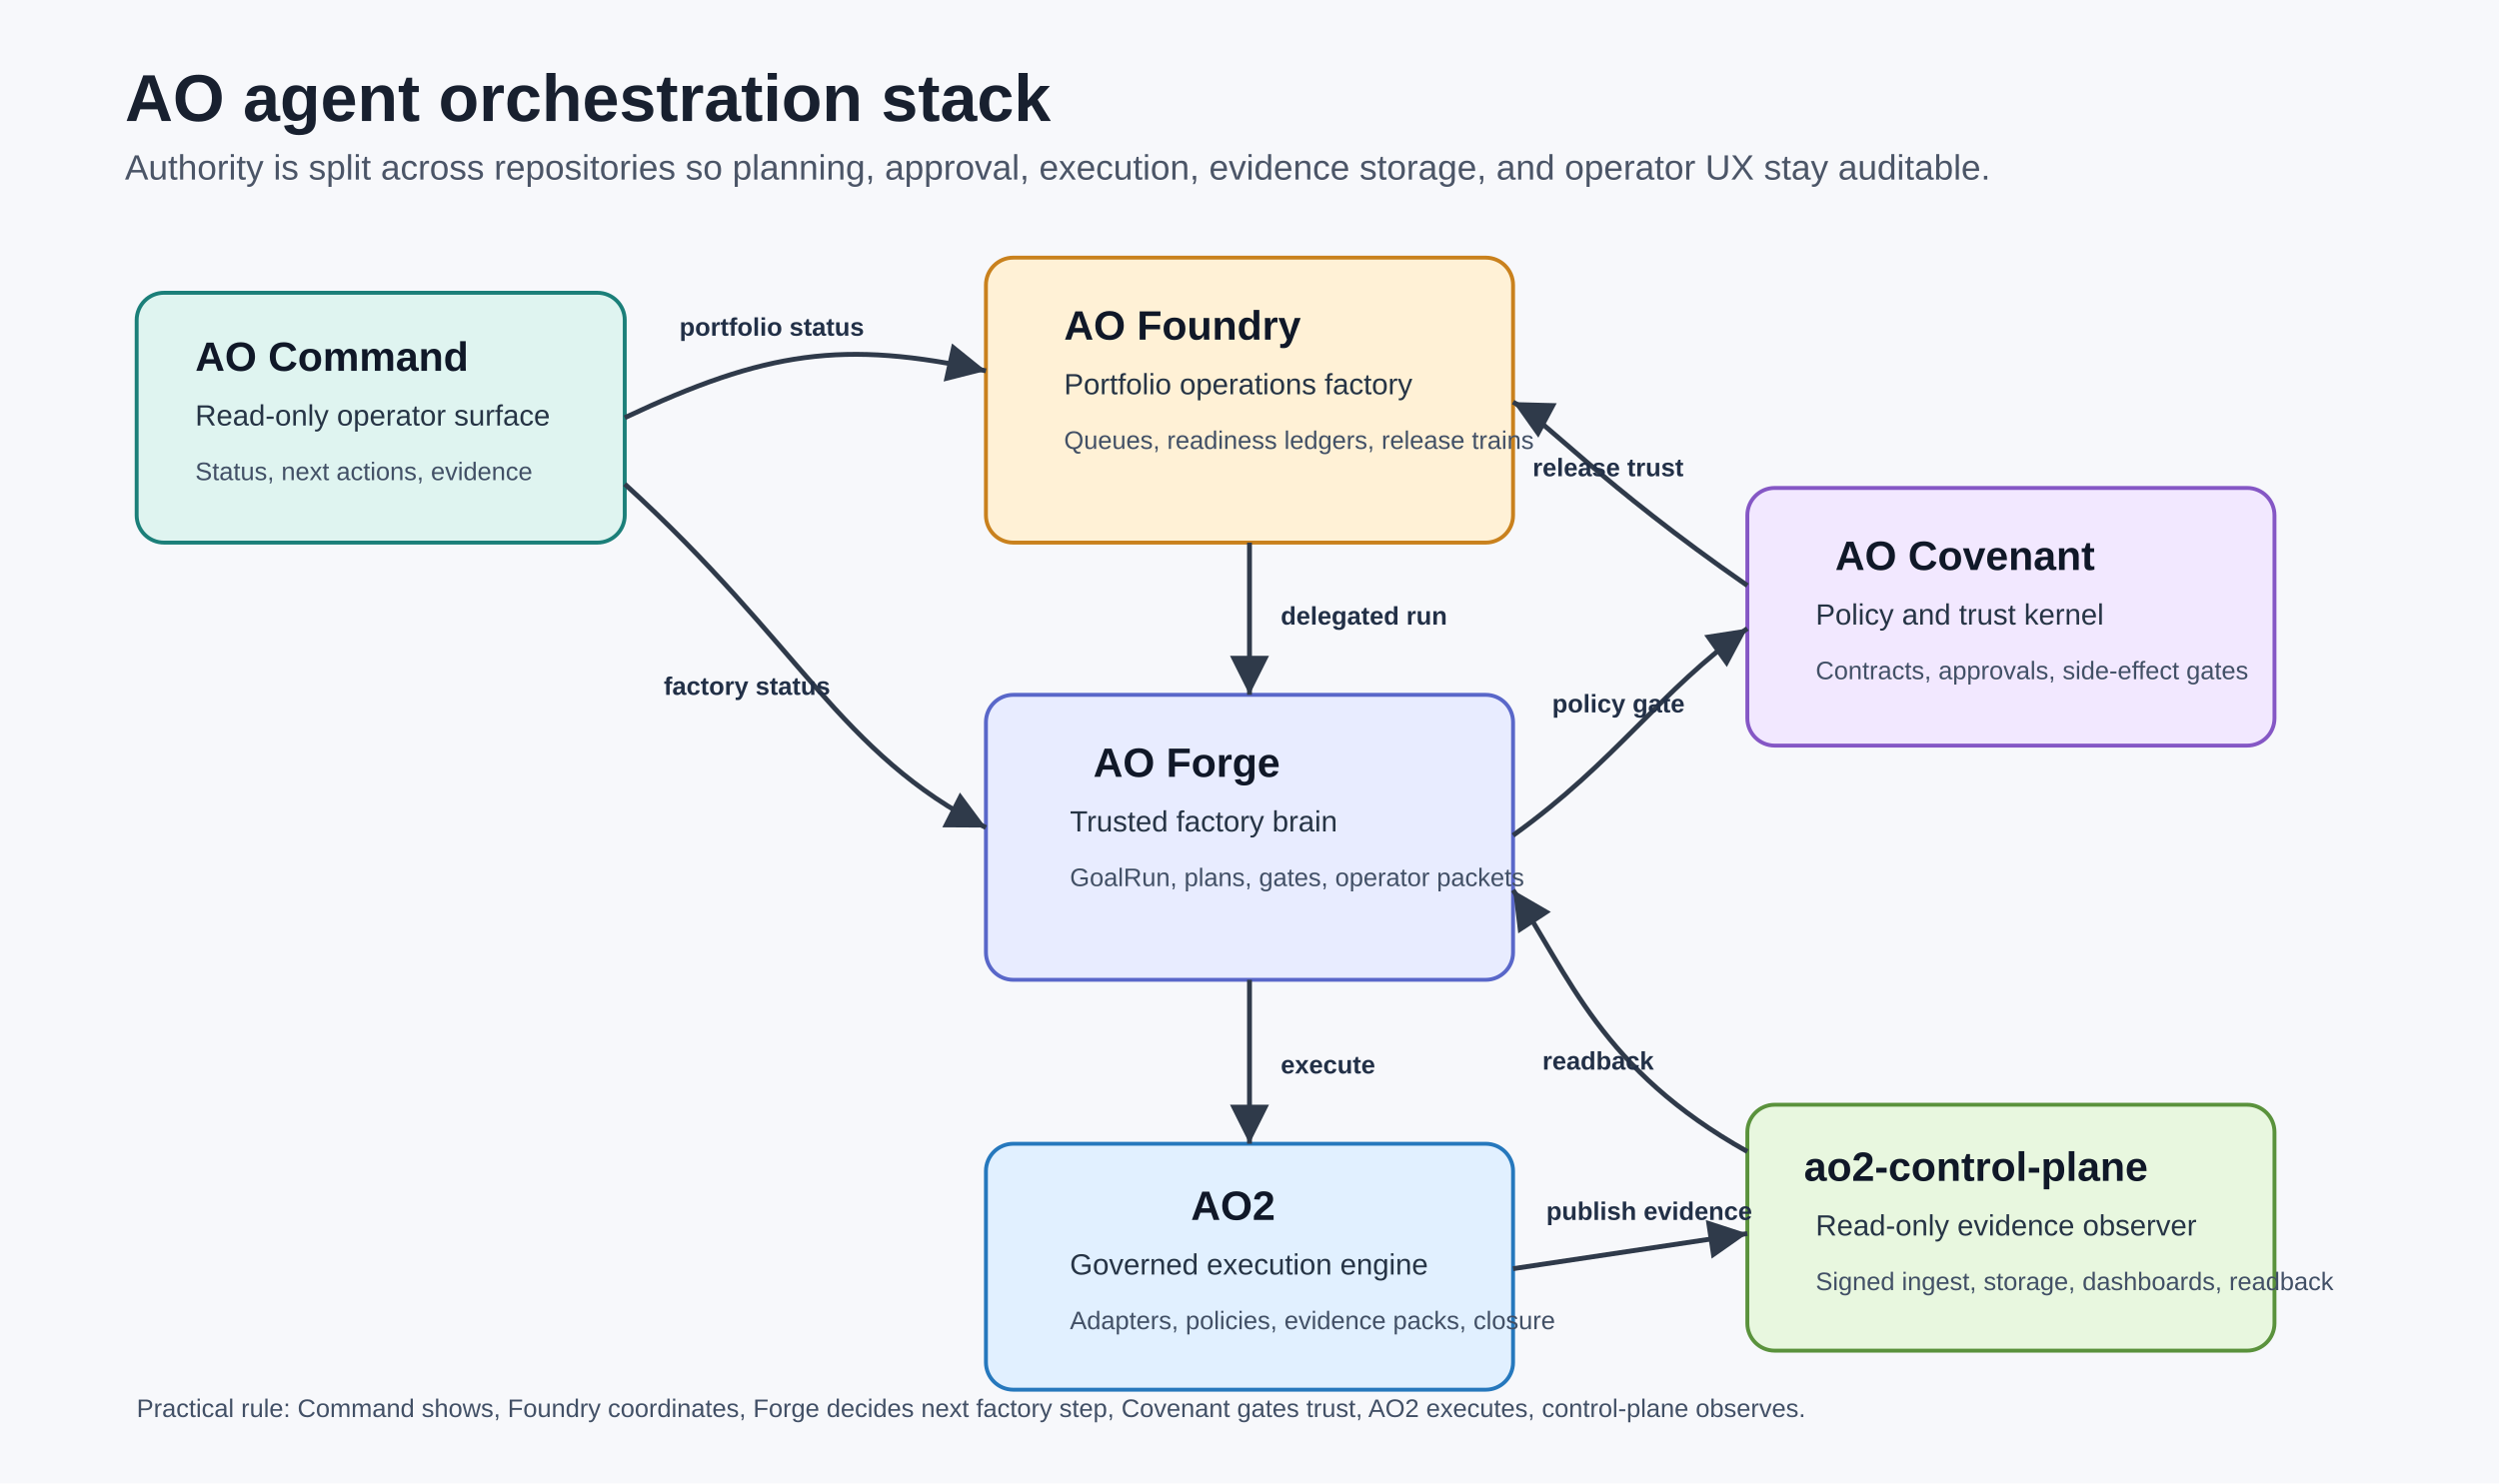
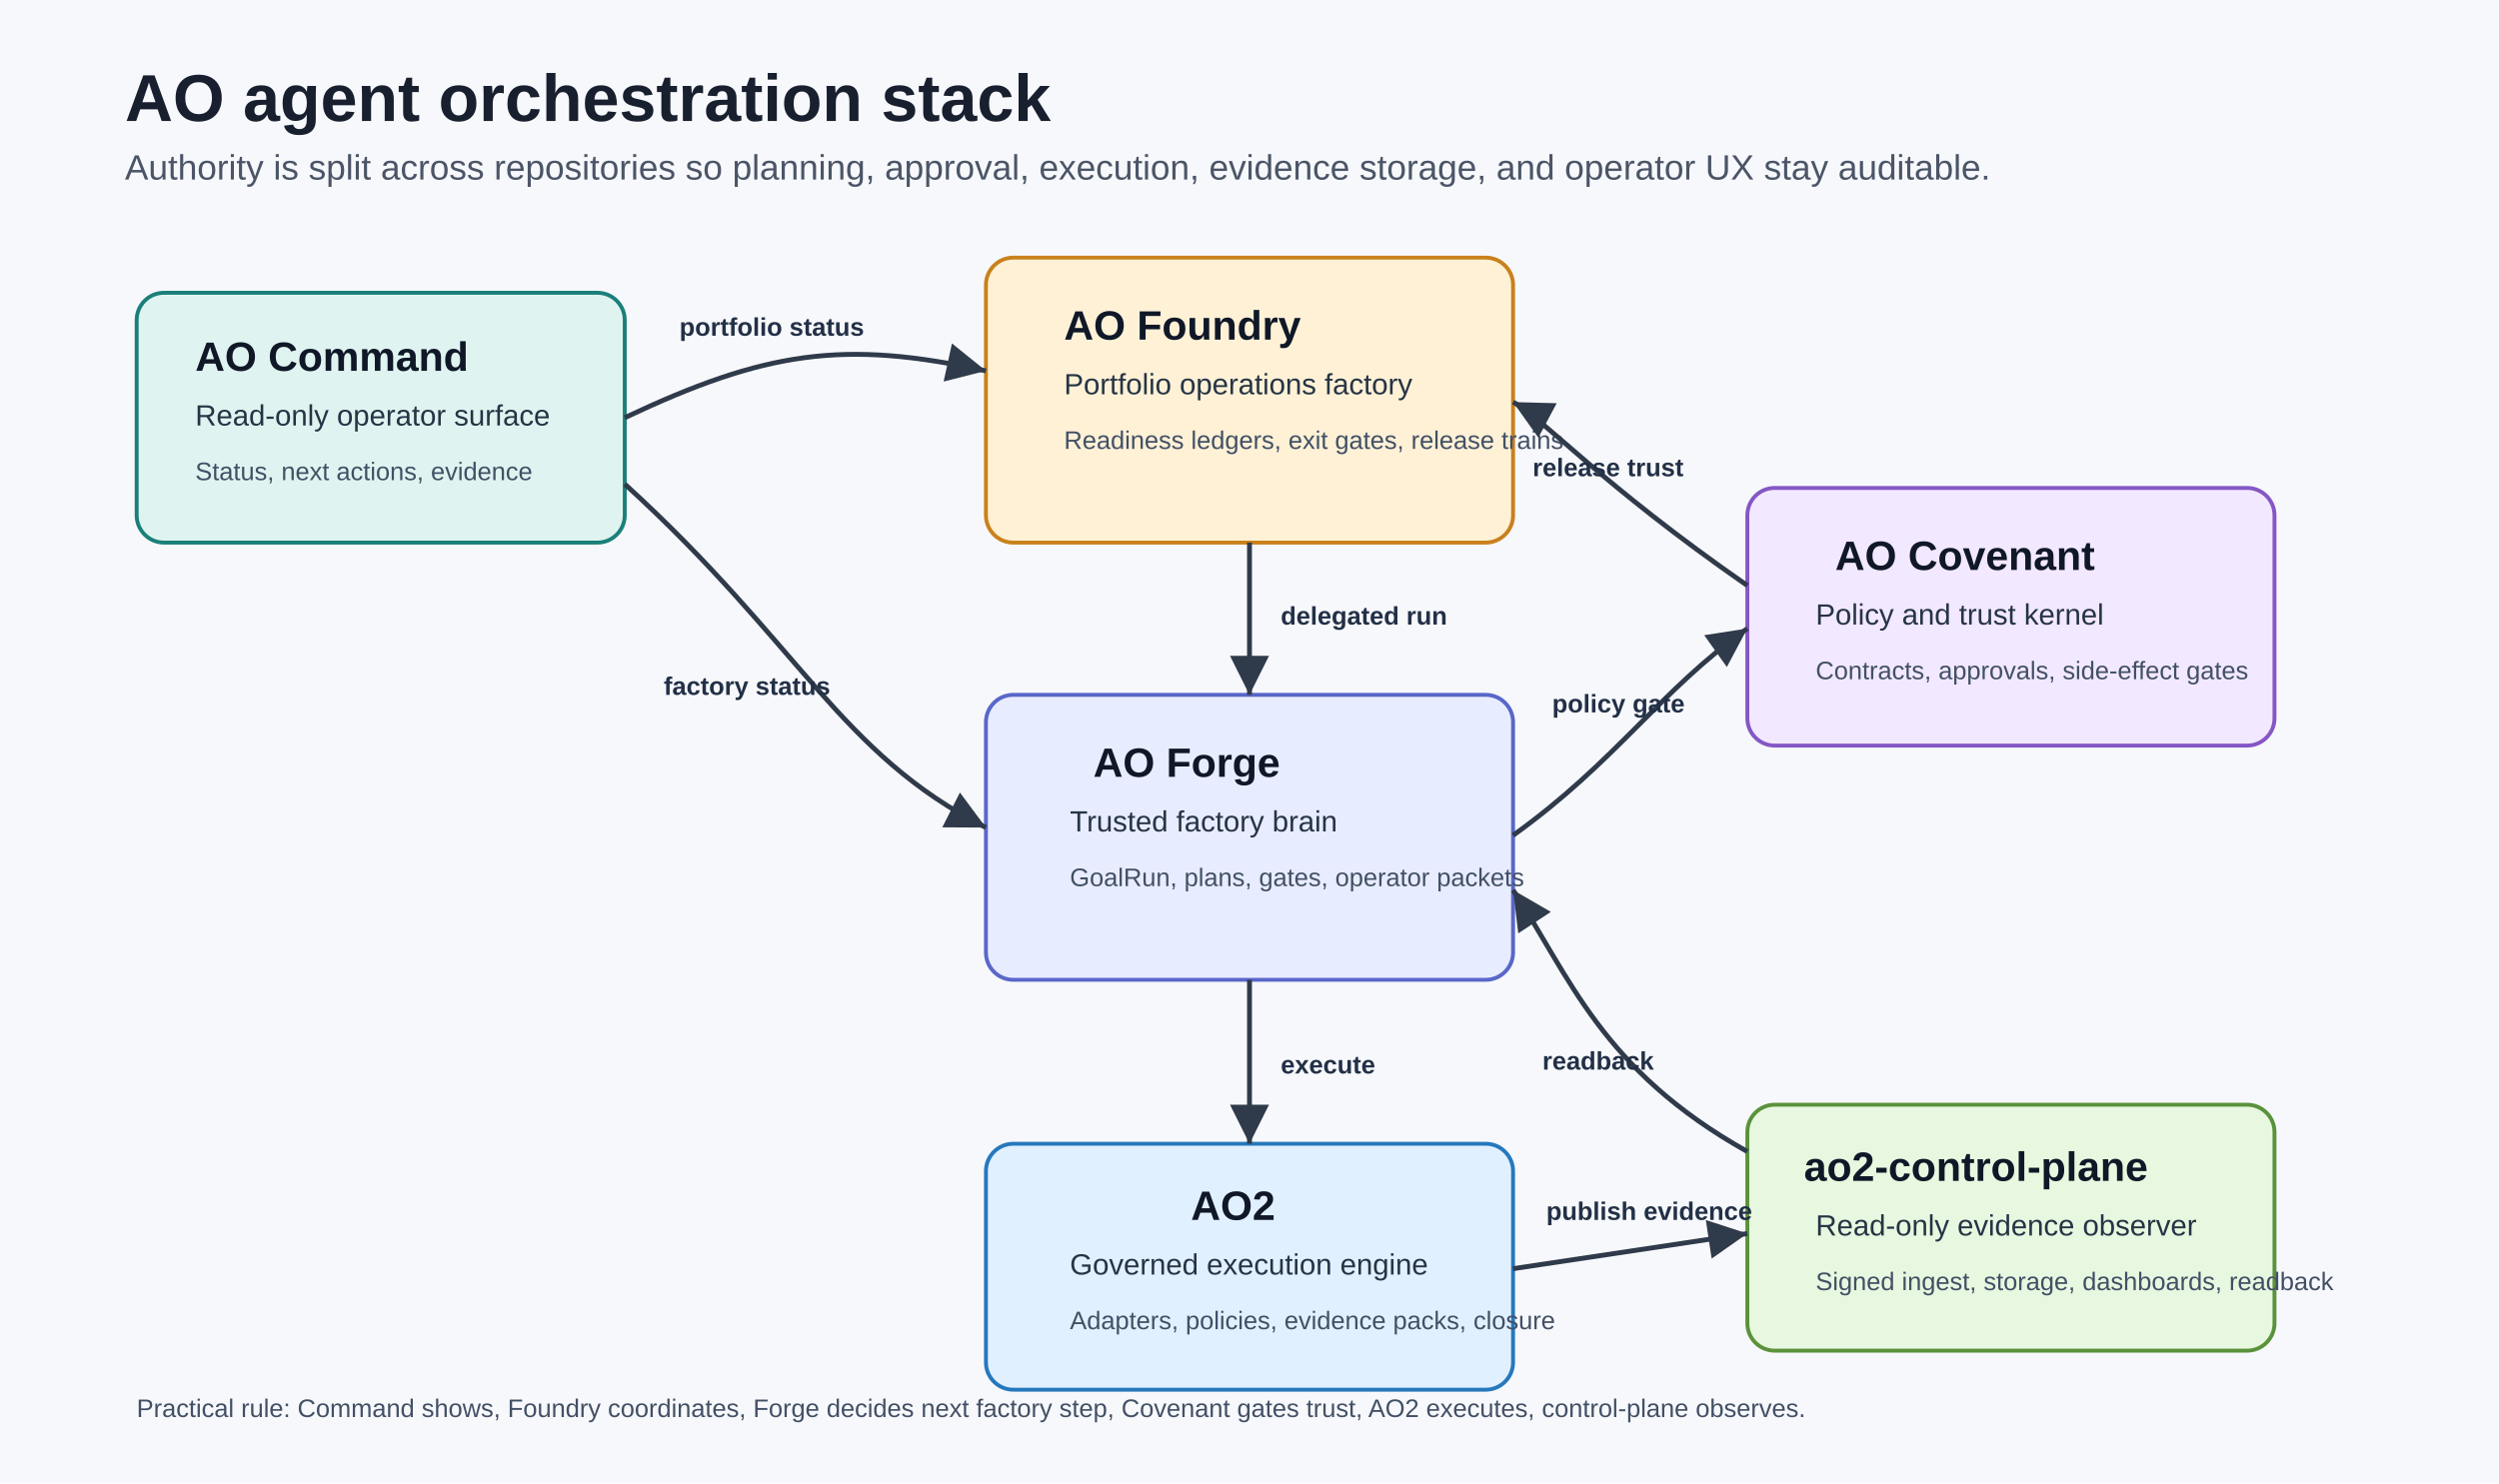
<svg xmlns="http://www.w3.org/2000/svg" width="1280" height="760" viewBox="0 0 1280 760" role="img" aria-labelledby="title desc">
  <defs>
    <marker id="arrow" markerWidth="12" markerHeight="12" refX="10" refY="6" orient="auto">
      <path d="M2,2 L10,6 L2,10 Z" fill="#2f3a4a" />
    </marker>
    <style>
      .bg { fill: #f7f8fb; }
      .title { font: 700 34px Arial, sans-serif; fill: #18202f; }
      .subtitle { font: 400 18px Arial, sans-serif; fill: #4b5567; }
      .box { stroke-width: 2; rx: 14; }
      .repo { font: 700 21px Arial, sans-serif; fill: #101828; }
      .role { font: 400 15px Arial, sans-serif; fill: #263445; }
      .small { font: 400 13px Arial, sans-serif; fill: #425066; }
      .arrow { stroke: #2f3a4a; stroke-width: 2.5; marker-end: url(#arrow); fill: none; }
      .label { font: 700 13px Arial, sans-serif; fill: #223047; }
    </style>
  </defs>
  <rect class="bg" width="1280" height="760" />
  <text class="title" x="64" y="62">AO agent orchestration stack</text>
  <text class="subtitle" x="64" y="92">Authority is split across repositories so planning, approval, execution, evidence storage, and operator UX stay auditable.</text>
  <rect class="box" x="70" y="150" width="250" height="128" fill="#dff4f0" stroke="#1b7f79" />
  <text class="repo" x="100" y="190">AO Command</text>
  <text class="role" x="100" y="218">Read-only operator surface</text>
  <text class="small" x="100" y="246">Status, next actions, evidence</text>
  <rect class="box" x="505" y="132" width="270" height="146" fill="#fff1d6" stroke="#c9811d" />
  <text class="repo" x="545" y="174">AO Foundry</text>
  <text class="role" x="545" y="202">Portfolio operations factory</text>
-   <text class="small" x="545" y="230">Queues, readiness ledgers, release trains</text>
+   <text class="small" x="545" y="230">Readiness ledgers, exit gates, release trains</text>
  <rect class="box" x="505" y="356" width="270" height="146" fill="#e8ecff" stroke="#5967c9" />
  <text class="repo" x="560" y="398">AO Forge</text>
  <text class="role" x="548" y="426">Trusted factory brain</text>
  <text class="small" x="548" y="454">GoalRun, plans, gates, operator packets</text>
  <rect class="box" x="895" y="250" width="270" height="132" fill="#f2e8ff" stroke="#8557c5" />
  <text class="repo" x="940" y="292">AO Covenant</text>
  <text class="role" x="930" y="320">Policy and trust kernel</text>
  <text class="small" x="930" y="348">Contracts, approvals, side-effect gates</text>
  <rect class="box" x="505" y="586" width="270" height="126" fill="#e1f0ff" stroke="#2678bd" />
  <text class="repo" x="610" y="625">AO2</text>
  <text class="role" x="548" y="653">Governed execution engine</text>
  <text class="small" x="548" y="681">Adapters, policies, evidence packs, closure</text>
  <rect class="box" x="895" y="566" width="270" height="126" fill="#e8f7df" stroke="#5a923c" />
  <text class="repo" x="924" y="605">ao2-control-plane</text>
  <text class="role" x="930" y="633">Read-only evidence observer</text>
  <text class="small" x="930" y="661">Signed ingest, storage, dashboards, readback</text>
  <path class="arrow" d="M320 214 C392 180 432 174 505 190" />
  <text class="label" x="348" y="172">portfolio status</text>
  <path class="arrow" d="M320 248 C410 330 430 386 505 424" />
  <text class="label" x="340" y="356">factory status</text>
  <path class="arrow" d="M640 278 L640 356" />
  <text class="label" x="656" y="320">delegated run</text>
  <path class="arrow" d="M775 428 C828 390 850 354 895 322" />
  <text class="label" x="795" y="365">policy gate</text>
  <path class="arrow" d="M640 502 L640 586" />
  <text class="label" x="656" y="550">execute</text>
  <path class="arrow" d="M775 650 L895 632" />
  <text class="label" x="792" y="625">publish evidence</text>
  <path class="arrow" d="M895 590 C820 548 804 500 775 456" />
  <text class="label" x="790" y="548">readback</text>
  <path class="arrow" d="M895 300 C820 248 790 214 775 206" />
  <text class="label" x="785" y="244">release trust</text>
  <text class="small" x="70" y="726">Practical rule: Command shows, Foundry coordinates, Forge decides next factory step, Covenant gates trust, AO2 executes, control-plane observes.</text>
</svg>
